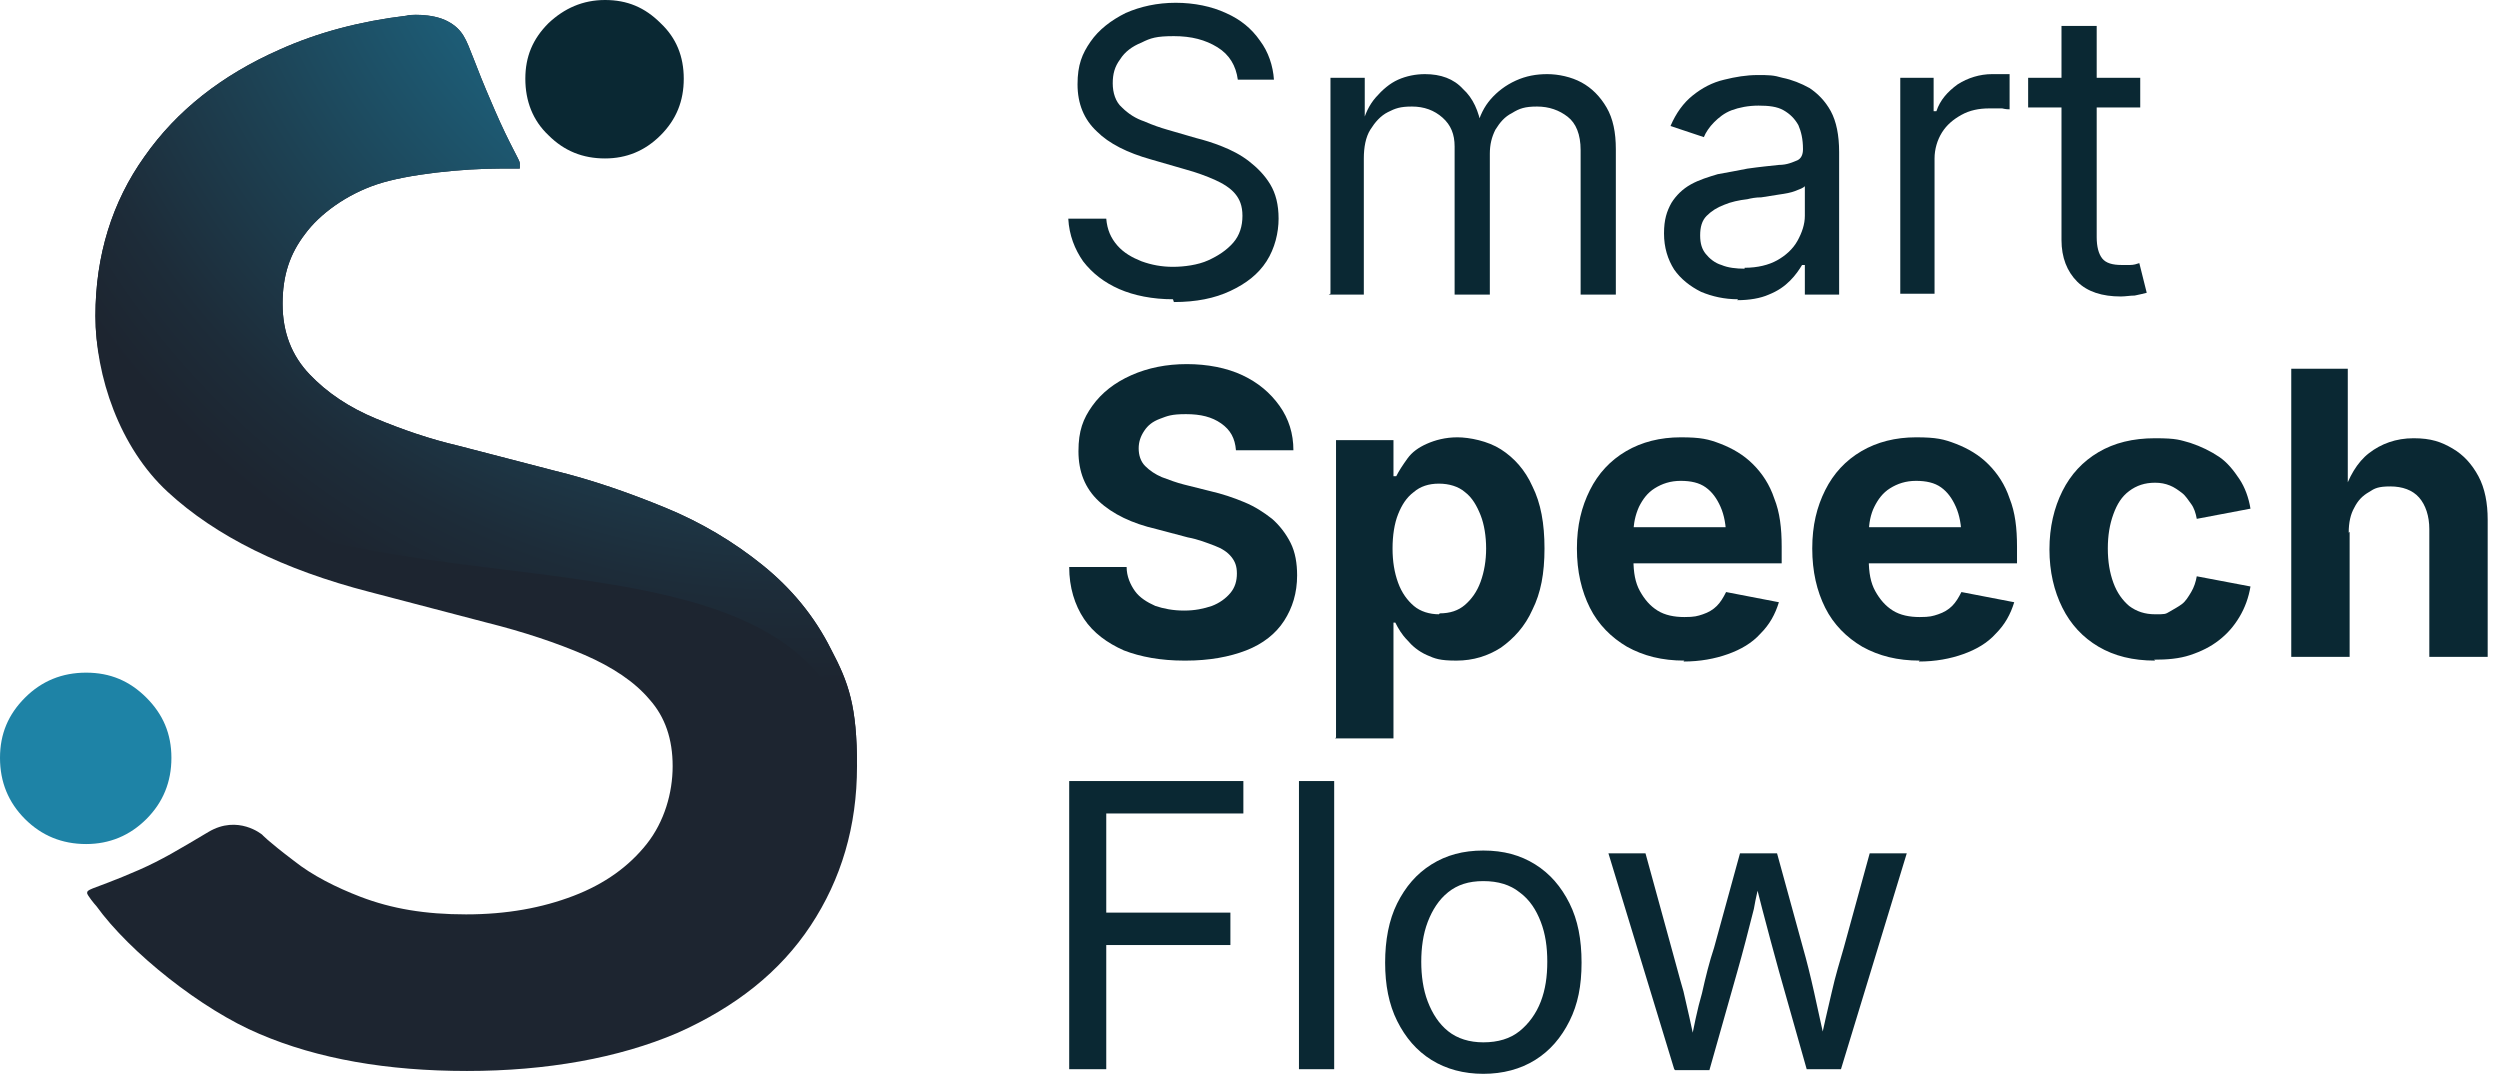
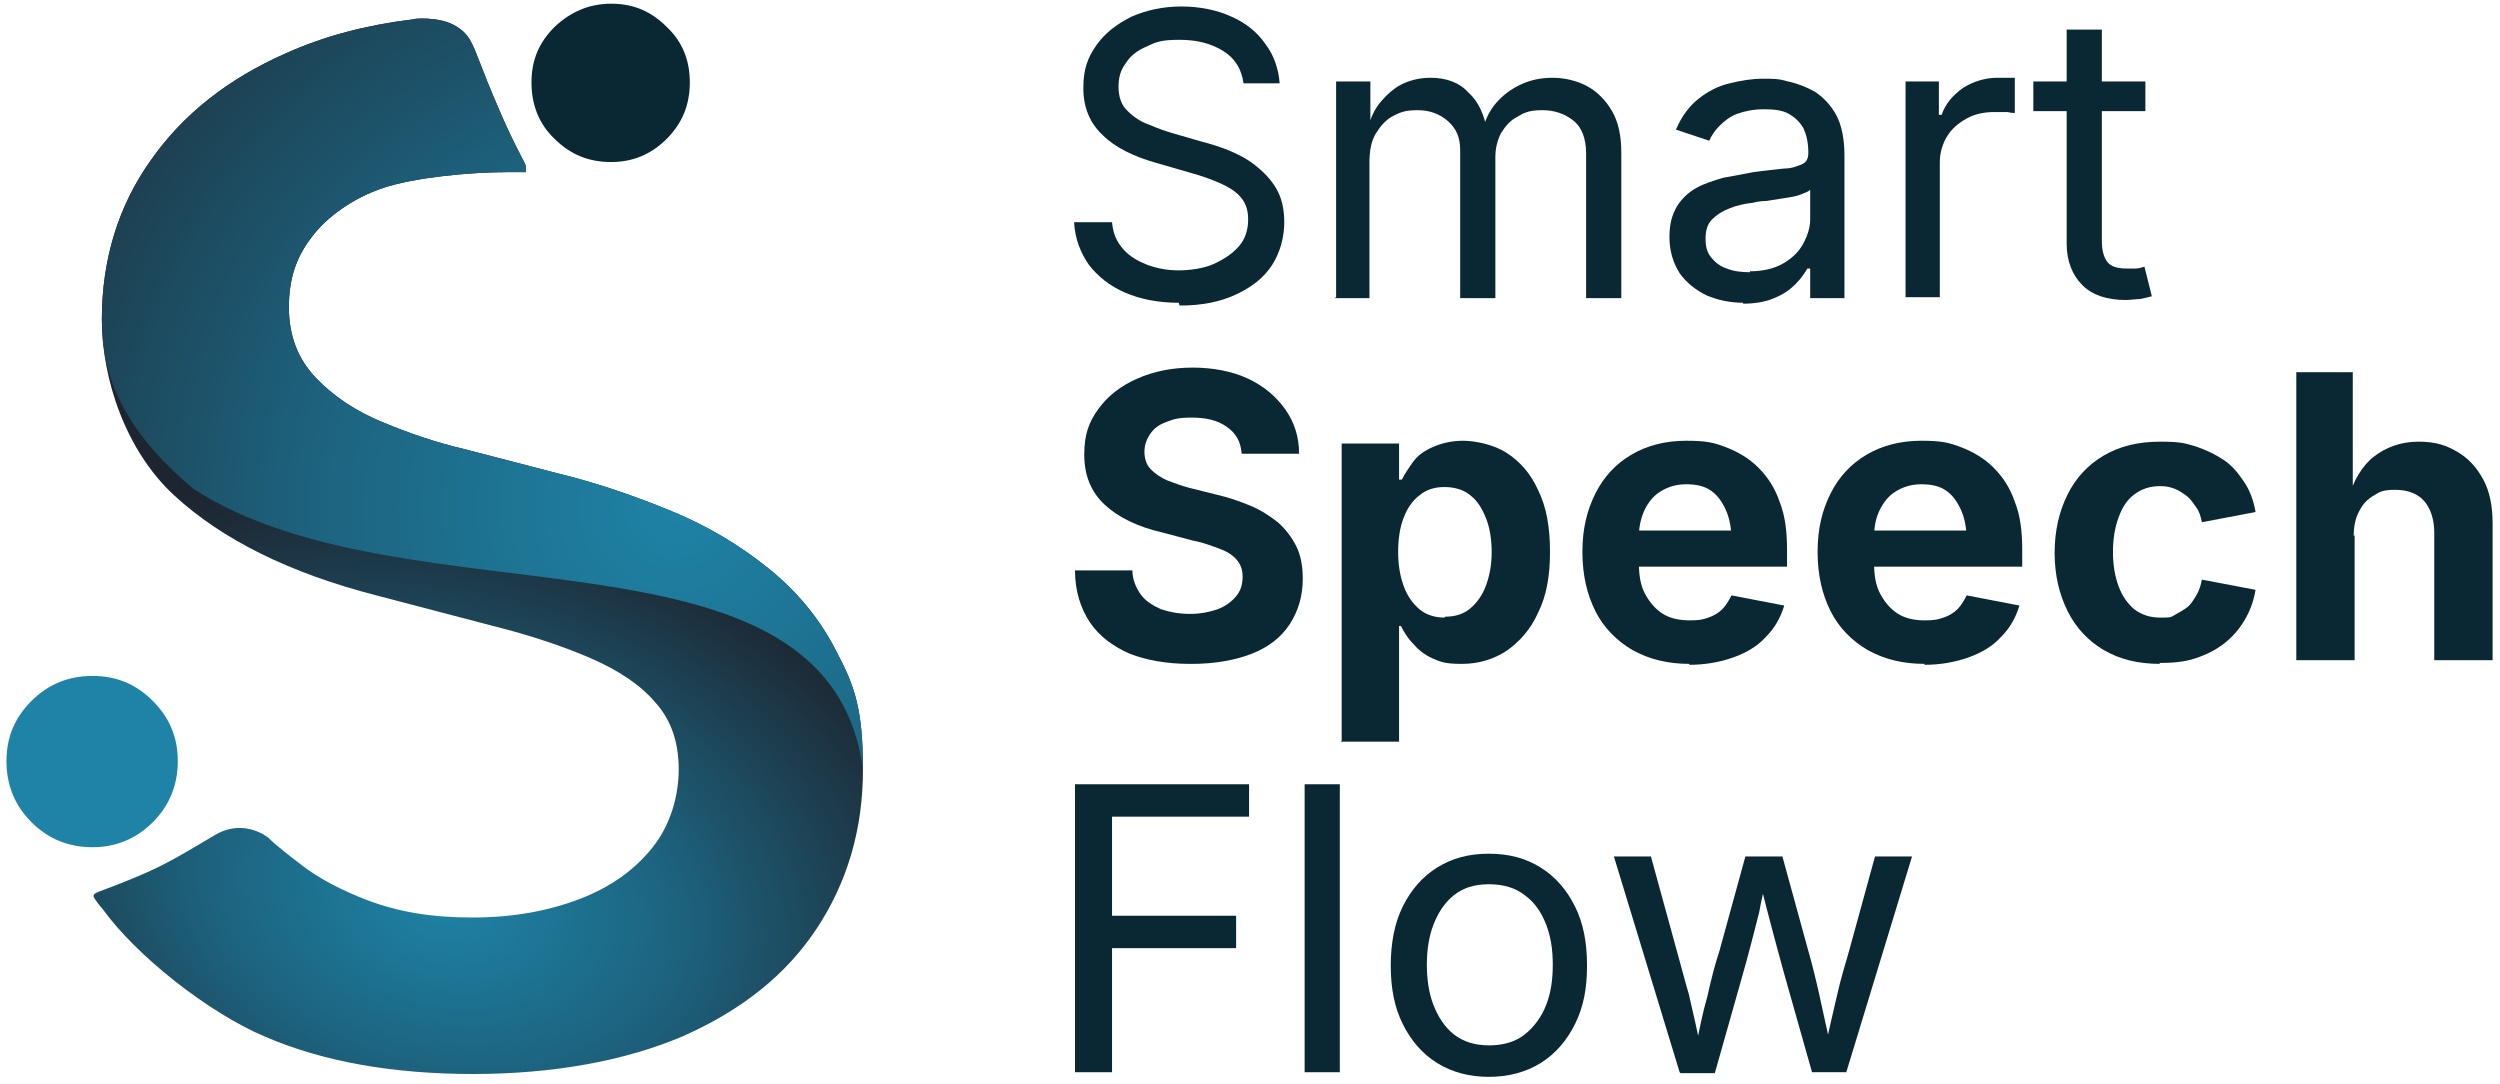
- <svg xmlns="http://www.w3.org/2000/svg" width="149" height="64" viewBox="0 0 149 64" fill="none">
-   <g>
-     <g>
-       <g>
-         <g>
-           <g>
-             <g>
-               <path d="M36.059 9.443C34.733 9.443 33.629 9.001 32.69 8.062C31.752 7.179 31.31 6.019 31.31 4.694C31.31 3.368 31.752 2.319 32.69 1.381C33.629 0.497 34.733 0 36.059 0C37.384 0 38.433 0.442 39.372 1.381C40.311 2.264 40.752 3.368 40.752 4.694C40.752 6.019 40.311 7.123 39.372 8.062C38.433 9.001 37.329 9.443 36.059 9.443Z" fill="#0A2833" />
-               <path d="M5.135 50.305C3.7 50.305 2.485 49.808 1.491 48.815C0.497 47.821 0 46.606 0 45.17C0 43.734 0.497 42.575 1.491 41.581C2.485 40.587 3.7 40.09 5.135 40.09C6.571 40.09 7.731 40.587 8.725 41.581C9.719 42.575 10.216 43.734 10.216 45.17C10.216 46.606 9.719 47.821 8.725 48.815C7.731 49.808 6.516 50.305 5.135 50.305Z" fill="#1E83A6" />
-               <g>
-                 <path d="M69.909 17.836C68.694 17.836 67.589 17.615 66.706 17.229C65.822 16.842 65.104 16.29 64.552 15.572C64.055 14.854 63.724 14.026 63.669 13.032H65.933C65.988 13.695 66.209 14.191 66.595 14.633C66.982 15.075 67.479 15.351 68.031 15.572C68.638 15.793 69.246 15.903 69.909 15.903C70.571 15.903 71.4 15.793 72.007 15.517C72.614 15.241 73.111 14.909 73.498 14.468C73.884 14.026 74.05 13.474 74.05 12.866C74.05 12.259 73.884 11.872 73.608 11.541C73.332 11.21 72.89 10.934 72.394 10.713C71.897 10.492 71.289 10.271 70.682 10.105L68.583 9.498C67.203 9.111 66.098 8.559 65.38 7.841C64.607 7.123 64.221 6.185 64.221 5.025C64.221 3.865 64.497 3.203 64.994 2.485C65.491 1.767 66.209 1.215 67.092 0.773C67.976 0.387 68.97 0.166 70.074 0.166C71.179 0.166 72.228 0.387 73.056 0.773C73.94 1.16 74.602 1.712 75.099 2.43C75.596 3.092 75.872 3.921 75.927 4.749H73.774C73.663 3.921 73.277 3.258 72.559 2.816C71.841 2.374 71.013 2.154 69.964 2.154C68.915 2.154 68.583 2.264 68.031 2.54C67.479 2.761 67.037 3.092 66.761 3.534C66.43 3.976 66.319 4.418 66.319 4.97C66.319 5.522 66.485 6.074 66.871 6.406C67.258 6.792 67.7 7.068 68.197 7.234C68.694 7.455 69.191 7.62 69.577 7.731L71.289 8.228C71.731 8.338 72.283 8.504 72.835 8.725C73.387 8.946 73.94 9.222 74.437 9.608C74.934 9.995 75.375 10.437 75.707 10.989C76.038 11.541 76.204 12.204 76.204 13.032C76.204 13.86 75.983 14.799 75.486 15.572C74.989 16.345 74.271 16.897 73.332 17.339C72.394 17.781 71.289 18.002 69.964 18.002L69.909 17.836Z" fill="#0A2833" />
-                 <path d="M79.296 17.505V4.638H81.339V7.51H81.174C81.339 6.792 81.615 6.24 82.002 5.798C82.388 5.356 82.83 4.97 83.327 4.749C83.824 4.528 84.376 4.418 84.928 4.418C85.867 4.418 86.64 4.694 87.192 5.301C87.8 5.853 88.131 6.626 88.297 7.565H88.021C88.186 6.902 88.463 6.35 88.849 5.909C89.236 5.467 89.733 5.08 90.34 4.804C90.947 4.528 91.555 4.418 92.218 4.418C92.88 4.418 93.653 4.583 94.261 4.915C94.868 5.246 95.365 5.743 95.752 6.406C96.138 7.068 96.304 7.896 96.304 8.89V17.56H94.205V8.946C94.205 8.007 93.929 7.344 93.432 6.958C92.935 6.571 92.328 6.35 91.61 6.35C90.892 6.35 90.561 6.461 90.119 6.737C89.677 6.958 89.401 7.289 89.125 7.731C88.904 8.173 88.794 8.614 88.794 9.167V17.56H86.695V8.725C86.695 8.007 86.475 7.455 85.978 7.013C85.481 6.571 84.873 6.35 84.155 6.35C83.438 6.35 83.161 6.461 82.72 6.682C82.278 6.902 81.947 7.289 81.67 7.731C81.394 8.173 81.284 8.78 81.284 9.443V17.56H79.186L79.296 17.505Z" fill="#0A2833" />
-                 <path d="M103.593 17.836C102.764 17.836 102.047 17.67 101.384 17.394C100.721 17.063 100.169 16.621 99.783 16.069C99.396 15.462 99.175 14.744 99.175 13.915C99.175 13.087 99.341 12.59 99.617 12.093C99.893 11.651 100.28 11.265 100.777 10.989C101.274 10.713 101.826 10.547 102.378 10.381C102.985 10.271 103.593 10.161 104.145 10.05C104.918 9.94 105.525 9.884 106.022 9.829C106.519 9.829 106.851 9.663 107.127 9.553C107.348 9.443 107.458 9.222 107.458 8.89C107.458 8.283 107.348 7.841 107.182 7.455C106.961 7.068 106.685 6.792 106.299 6.571C105.912 6.35 105.415 6.295 104.808 6.295C104.2 6.295 103.648 6.406 103.206 6.571C102.764 6.737 102.433 7.013 102.157 7.289C101.881 7.565 101.66 7.896 101.55 8.173L99.562 7.51C99.893 6.737 100.335 6.129 100.887 5.688C101.439 5.246 102.047 4.915 102.764 4.749C103.427 4.583 104.09 4.473 104.752 4.473C105.415 4.473 105.691 4.473 106.243 4.638C106.796 4.749 107.348 4.97 107.845 5.246C108.342 5.577 108.783 6.019 109.115 6.626C109.446 7.234 109.612 8.062 109.612 9.056V17.56H107.569V15.793H107.403C107.237 16.069 107.016 16.4 106.685 16.732C106.354 17.063 105.967 17.339 105.415 17.56C104.918 17.781 104.255 17.891 103.538 17.891L103.593 17.836ZM103.979 15.959C104.752 15.959 105.415 15.793 105.912 15.517C106.409 15.241 106.851 14.854 107.127 14.357C107.403 13.86 107.569 13.363 107.569 12.866V11.099C107.458 11.21 107.293 11.265 107.016 11.375C106.74 11.486 106.409 11.541 106.022 11.596C105.636 11.651 105.305 11.707 104.973 11.762C104.642 11.762 104.366 11.817 104.145 11.872C103.648 11.928 103.151 12.038 102.764 12.204C102.323 12.369 101.991 12.59 101.715 12.866C101.439 13.142 101.329 13.529 101.329 14.026C101.329 14.523 101.439 14.854 101.66 15.13C101.881 15.406 102.212 15.682 102.599 15.793C102.985 15.959 103.482 16.014 103.979 16.014V15.959Z" fill="#0A2833" />
-                 <path d="M113.256 17.505V4.638H115.244V6.626H115.41C115.631 5.964 116.072 5.467 116.68 5.025C117.287 4.638 118.005 4.418 118.723 4.418C119.441 4.418 119.054 4.418 119.275 4.418C119.496 4.418 119.662 4.418 119.772 4.418V6.516C119.717 6.516 119.551 6.516 119.33 6.461C119.11 6.461 118.833 6.461 118.557 6.461C117.95 6.461 117.398 6.571 116.901 6.847C116.404 7.123 116.017 7.455 115.741 7.896C115.465 8.338 115.299 8.89 115.299 9.443V17.505H113.201H113.256Z" fill="#0A2833" />
-                 <path d="M127.558 4.638V6.405H120.877V4.638H127.558ZM122.865 1.546H124.963V14.136C124.963 14.688 125.073 15.13 125.294 15.406C125.515 15.682 125.902 15.793 126.454 15.793C127.006 15.793 126.73 15.793 126.951 15.793C127.172 15.793 127.337 15.738 127.503 15.682L127.945 17.45C127.724 17.505 127.503 17.56 127.227 17.615C126.951 17.615 126.675 17.67 126.399 17.67C125.294 17.67 124.411 17.394 123.803 16.787C123.196 16.179 122.865 15.351 122.865 14.302V1.546Z" fill="#0A2833" />
-               </g>
-               <g>
-                 <path d="M70.571 39.372C69.191 39.372 67.976 39.151 66.982 38.764C65.988 38.323 65.16 37.715 64.607 36.887C64.055 36.059 63.724 35.01 63.724 33.795H67.147C67.147 34.347 67.368 34.844 67.644 35.23C67.921 35.617 68.362 35.893 68.859 36.114C69.356 36.279 69.909 36.39 70.571 36.39C71.234 36.39 71.731 36.279 72.228 36.114C72.669 35.948 73.056 35.672 73.332 35.341C73.608 35.01 73.719 34.623 73.719 34.181C73.719 33.739 73.608 33.463 73.387 33.187C73.166 32.911 72.835 32.69 72.393 32.525C71.952 32.359 71.4 32.138 70.792 32.028L68.915 31.531C67.479 31.199 66.319 30.647 65.491 29.874C64.663 29.101 64.276 28.107 64.276 26.892C64.276 25.677 64.552 24.959 65.104 24.186C65.657 23.413 66.43 22.806 67.424 22.364C68.418 21.922 69.522 21.701 70.737 21.701C71.952 21.701 73.111 21.922 74.05 22.364C74.989 22.806 75.707 23.413 76.259 24.186C76.811 24.959 77.087 25.843 77.087 26.837H73.663C73.608 26.119 73.332 25.622 72.78 25.235C72.228 24.849 71.565 24.683 70.682 24.683C69.798 24.683 69.577 24.794 69.135 24.959C68.694 25.125 68.418 25.346 68.197 25.677C67.976 26.009 67.865 26.34 67.865 26.727C67.865 27.113 67.976 27.5 68.252 27.776C68.528 28.052 68.859 28.273 69.246 28.438C69.688 28.604 70.129 28.77 70.571 28.88L72.117 29.267C72.835 29.432 73.498 29.653 74.16 29.929C74.823 30.205 75.32 30.537 75.817 30.923C76.259 31.31 76.645 31.807 76.921 32.359C77.198 32.911 77.308 33.574 77.308 34.292C77.308 35.341 77.032 36.224 76.535 36.997C76.038 37.77 75.265 38.378 74.271 38.764C73.277 39.151 72.062 39.372 70.682 39.372H70.571Z" fill="#0A2833" />
-                 <path d="M79.627 43.955V26.23H83.051V28.383H83.216C83.382 28.052 83.603 27.72 83.879 27.334C84.155 26.947 84.542 26.671 85.039 26.45C85.536 26.23 86.143 26.064 86.861 26.064C87.579 26.064 88.683 26.285 89.456 26.782C90.23 27.279 90.892 27.997 91.334 28.991C91.831 29.985 92.052 31.199 92.052 32.69C92.052 34.181 91.831 35.341 91.334 36.335C90.892 37.329 90.23 38.047 89.456 38.599C88.683 39.096 87.8 39.372 86.806 39.372C85.812 39.372 85.536 39.261 85.039 39.041C84.542 38.82 84.155 38.488 83.879 38.157C83.548 37.826 83.327 37.439 83.161 37.108H83.051V44.01H79.572L79.627 43.955ZM85.812 36.556C86.419 36.556 86.916 36.39 87.303 36.059C87.689 35.727 88.021 35.286 88.242 34.678C88.462 34.071 88.573 33.408 88.573 32.69C88.573 31.972 88.462 31.255 88.242 30.702C88.021 30.15 87.745 29.653 87.303 29.322C86.916 28.991 86.364 28.825 85.757 28.825C85.149 28.825 84.652 28.991 84.266 29.322C83.824 29.653 83.548 30.095 83.327 30.647C83.106 31.199 82.996 31.917 82.996 32.69C82.996 33.463 83.106 34.126 83.327 34.733C83.548 35.341 83.879 35.783 84.266 36.114C84.652 36.445 85.204 36.611 85.757 36.611L85.812 36.556Z" fill="#0A2833" />
-                 <path d="M100.39 39.372C99.065 39.372 97.96 39.096 96.966 38.544C96.028 37.991 95.255 37.218 94.758 36.224C94.261 35.23 93.984 34.071 93.984 32.69C93.984 31.31 94.261 30.205 94.758 29.211C95.255 28.217 95.972 27.444 96.911 26.892C97.85 26.34 98.954 26.064 100.169 26.064C101.384 26.064 101.826 26.174 102.544 26.45C103.261 26.727 103.924 27.113 104.476 27.665C105.029 28.217 105.47 28.88 105.746 29.708C106.078 30.537 106.188 31.475 106.188 32.58V33.574H95.365V31.42H104.476L102.875 31.972C102.875 31.31 102.764 30.702 102.544 30.205C102.323 29.708 102.047 29.322 101.66 29.046C101.274 28.77 100.777 28.659 100.169 28.659C99.562 28.659 99.065 28.825 98.623 29.101C98.181 29.377 97.905 29.764 97.684 30.205C97.463 30.702 97.353 31.199 97.353 31.807V33.353C97.353 34.126 97.463 34.733 97.74 35.23C98.016 35.727 98.347 36.114 98.789 36.39C99.23 36.666 99.783 36.776 100.39 36.776C100.997 36.776 101.163 36.721 101.494 36.611C101.826 36.5 102.102 36.335 102.323 36.114C102.544 35.893 102.709 35.617 102.875 35.286L106.022 35.893C105.802 36.611 105.47 37.218 104.918 37.77C104.421 38.323 103.758 38.709 102.985 38.985C102.212 39.261 101.329 39.427 100.335 39.427L100.39 39.372Z" fill="#0A2833" />
-                 <path d="M114.416 39.372C113.091 39.372 111.986 39.096 110.992 38.544C110.054 37.991 109.28 37.218 108.783 36.224C108.286 35.23 108.01 34.071 108.01 32.69C108.01 31.31 108.286 30.205 108.783 29.211C109.28 28.217 109.998 27.444 110.937 26.892C111.876 26.34 112.98 26.064 114.195 26.064C115.41 26.064 115.852 26.174 116.569 26.45C117.287 26.727 117.95 27.113 118.502 27.665C119.054 28.217 119.496 28.88 119.772 29.708C120.104 30.537 120.214 31.475 120.214 32.58V33.574H109.391V31.42H118.502L116.901 31.972C116.901 31.31 116.79 30.702 116.569 30.205C116.349 29.708 116.072 29.322 115.686 29.046C115.299 28.77 114.802 28.659 114.195 28.659C113.588 28.659 113.091 28.825 112.649 29.101C112.207 29.377 111.931 29.764 111.71 30.205C111.489 30.647 111.379 31.199 111.379 31.807V33.353C111.379 34.126 111.489 34.733 111.765 35.23C112.041 35.727 112.373 36.114 112.815 36.39C113.256 36.666 113.808 36.776 114.416 36.776C115.023 36.776 115.189 36.721 115.52 36.611C115.852 36.5 116.128 36.335 116.349 36.114C116.569 35.893 116.735 35.617 116.901 35.286L120.048 35.893C119.827 36.611 119.496 37.218 118.944 37.77C118.447 38.323 117.784 38.709 117.011 38.985C116.238 39.261 115.355 39.427 114.361 39.427L114.416 39.372Z" fill="#0A2833" />
-                 <path d="M128.442 39.372C127.117 39.372 126.012 39.096 125.073 38.544C124.135 37.991 123.417 37.218 122.92 36.224C122.423 35.23 122.147 34.071 122.147 32.745C122.147 31.42 122.423 30.261 122.92 29.267C123.417 28.273 124.135 27.5 125.073 26.947C126.012 26.395 127.117 26.119 128.442 26.119C129.767 26.119 129.933 26.23 130.54 26.395C131.203 26.616 131.755 26.892 132.252 27.223C132.749 27.555 133.136 28.052 133.467 28.549C133.798 29.046 134.019 29.653 134.129 30.316L130.927 30.923C130.871 30.592 130.761 30.261 130.595 30.04C130.43 29.819 130.264 29.543 130.043 29.377C129.822 29.211 129.601 29.046 129.325 28.935C129.049 28.825 128.773 28.77 128.442 28.77C127.834 28.77 127.337 28.935 126.896 29.267C126.454 29.598 126.178 30.04 125.957 30.647C125.736 31.255 125.626 31.917 125.626 32.69C125.626 33.463 125.736 34.126 125.957 34.733C126.178 35.341 126.509 35.783 126.896 36.114C127.337 36.445 127.834 36.611 128.442 36.611C129.049 36.611 129.049 36.611 129.325 36.445C129.601 36.279 129.822 36.169 130.043 36.003C130.264 35.838 130.43 35.562 130.595 35.286C130.761 35.01 130.871 34.678 130.927 34.347L134.129 34.954C134.019 35.617 133.798 36.224 133.467 36.776C133.136 37.329 132.749 37.77 132.252 38.157C131.755 38.544 131.203 38.82 130.54 39.041C129.878 39.261 129.16 39.317 128.387 39.317L128.442 39.372Z" fill="#0A2833" />
-                 <path d="M140.038 31.696V39.151H136.559V21.978H139.928V29.488H139.651C139.983 28.438 140.48 27.555 141.198 27.003C141.915 26.45 142.799 26.119 143.848 26.119C144.897 26.119 145.505 26.34 146.167 26.727C146.83 27.113 147.327 27.665 147.714 28.383C148.1 29.101 148.266 29.985 148.266 30.978V39.151H144.787V31.531C144.787 30.758 144.566 30.095 144.179 29.653C143.793 29.211 143.185 28.991 142.468 28.991C141.75 28.991 141.529 29.101 141.198 29.322C140.811 29.543 140.535 29.819 140.314 30.261C140.093 30.647 139.983 31.144 139.983 31.752L140.038 31.696Z" fill="#0A2833" />
-               </g>
-               <g>
-                 <path d="M63.724 63.724V46.55H74.105V48.483H65.933V54.392H73.332V56.324H65.933V63.724H63.724Z" fill="#0A2833" />
-                 <path d="M79.517 46.55V63.724H77.418V46.55H79.517Z" fill="#0A2833" />
-                 <path d="M88.407 64C87.248 64 86.198 63.724 85.315 63.172C84.431 62.62 83.769 61.846 83.272 60.852C82.775 59.858 82.554 58.699 82.554 57.374C82.554 56.048 82.775 54.834 83.272 53.84C83.769 52.846 84.431 52.072 85.315 51.52C86.198 50.968 87.192 50.692 88.407 50.692C89.622 50.692 90.616 50.968 91.5 51.52C92.383 52.072 93.046 52.846 93.543 53.84C94.04 54.834 94.261 55.993 94.261 57.374C94.261 58.754 94.04 59.858 93.543 60.852C93.046 61.846 92.383 62.62 91.5 63.172C90.616 63.724 89.567 64 88.407 64ZM88.407 62.123C89.291 62.123 90.009 61.902 90.561 61.46C91.113 61.018 91.555 60.411 91.831 59.693C92.107 58.975 92.218 58.202 92.218 57.318C92.218 56.435 92.107 55.662 91.831 54.944C91.555 54.226 91.168 53.619 90.561 53.177C90.009 52.735 89.291 52.514 88.407 52.514C87.524 52.514 86.861 52.735 86.309 53.177C85.757 53.619 85.37 54.226 85.094 54.944C84.818 55.662 84.707 56.49 84.707 57.318C84.707 58.147 84.818 58.975 85.094 59.693C85.37 60.411 85.757 61.018 86.309 61.46C86.861 61.902 87.579 62.123 88.407 62.123Z" fill="#0A2833" />
-                 <path d="M99.783 63.724L95.862 50.858H98.071L99.617 56.49C99.838 57.263 100.059 58.147 100.335 59.085C100.556 60.079 100.832 61.184 101.053 62.399H100.721C100.942 61.239 101.163 60.135 101.439 59.196C101.66 58.202 101.881 57.318 102.157 56.49L103.703 50.858H105.912L107.458 56.49C107.679 57.263 107.9 58.147 108.121 59.141C108.342 60.135 108.563 61.184 108.839 62.399H108.452C108.673 61.184 108.949 60.135 109.17 59.141C109.391 58.147 109.667 57.263 109.888 56.49L111.434 50.858H113.643L109.722 63.724H107.679L106.022 57.871C105.857 57.263 105.691 56.656 105.525 56.048C105.36 55.441 105.194 54.778 105.028 54.171C104.863 53.563 104.697 52.846 104.531 52.183H104.973C104.808 52.846 104.642 53.508 104.531 54.171C104.366 54.834 104.2 55.441 104.035 56.103C103.869 56.766 103.703 57.318 103.538 57.926L101.881 63.779H99.838L99.783 63.724Z" fill="#0A2833" />
-               </g>
-             </g>
-             <g>
-               <path d="M39.648 30.256C37.494 29.372 35.286 28.599 33.022 28.047L27.279 26.556C25.622 26.17 24.021 25.617 22.419 24.955C20.818 24.292 19.493 23.409 18.444 22.304C17.394 21.2 16.842 19.819 16.842 18.108C16.842 16.396 17.284 15.126 18.167 13.966C19.051 12.751 20.652 11.591 22.474 10.984C24.297 10.377 27.555 10.045 29.874 10.045C32.193 10.045 30.978 10.045 30.978 10.045C30.978 10.045 30.978 9.88 30.978 9.714C30.978 9.548 30.371 8.61 29.488 6.566C28.604 4.523 28.659 4.579 28.217 3.474C27.776 2.37 27.61 1.762 26.671 1.265C25.733 0.768 24.297 0.879 24.242 0.934C21.481 1.265 18.941 1.928 16.621 2.977C13.253 4.468 10.547 6.566 8.614 9.327C6.682 12.033 5.688 15.236 5.688 18.825C5.688 22.415 7.123 26.667 9.995 29.317C12.866 31.968 16.897 33.956 22.033 35.281L28.991 37.103C31.199 37.655 33.187 38.318 34.844 39.036C36.5 39.754 37.826 40.637 38.709 41.686C39.648 42.736 40.09 44.061 40.09 45.662C40.09 47.264 39.593 48.975 38.544 50.301C37.494 51.626 36.059 52.675 34.181 53.393C32.304 54.111 30.205 54.497 27.776 54.497C25.346 54.497 23.358 54.166 21.481 53.448C20.045 52.896 18.609 52.178 17.505 51.295C15.903 50.08 15.627 49.748 15.627 49.748C15.627 49.748 14.191 48.534 12.425 49.583C10.658 50.632 9.664 51.239 8.283 51.847C6.902 52.454 5.798 52.841 5.522 52.951C5.246 53.062 5.191 53.117 5.191 53.227C5.191 53.338 5.632 53.89 5.743 54.001C7.731 56.761 12.038 60.185 15.462 61.621C18.941 63.112 23.082 63.83 27.831 63.83C32.58 63.83 36.887 63.056 40.366 61.566C43.845 60.019 46.495 57.921 48.318 55.16C50.14 52.399 51.078 49.252 51.078 45.662C51.078 42.073 50.581 40.692 49.532 38.705C48.538 36.717 47.158 35.06 45.446 33.679C43.734 32.299 41.801 31.139 39.648 30.256Z" fill="url(#ssf-paint0_radial_114_24)" />
-               <path d="M39.648 30.256C37.494 29.372 35.286 28.599 33.022 28.047L27.279 26.556C25.622 26.17 24.021 25.617 22.419 24.955C20.818 24.292 19.493 23.409 18.444 22.304C17.394 21.2 16.842 19.819 16.842 18.108C16.842 16.396 17.284 15.126 18.167 13.966C19.051 12.751 20.652 11.591 22.474 10.984C24.297 10.377 27.555 10.045 29.874 10.045C32.193 10.045 30.978 10.045 30.978 10.045C30.978 10.045 30.978 9.88 30.978 9.714C30.978 9.548 30.371 8.61 29.488 6.566C28.604 4.523 28.659 4.579 28.217 3.474C27.776 2.37 27.61 1.762 26.671 1.265C25.733 0.768 24.297 0.879 24.242 0.934C21.481 1.265 18.94 1.928 16.621 2.977C13.253 4.468 10.547 6.566 8.614 9.327C6.682 12.033 5.687 15.236 5.687 18.825C5.687 22.415 7.082 25.472 11.131 28.926C23.867 37.204 49.022 30.256 51.078 45.662C51.078 42.073 50.581 40.692 49.532 38.705C48.538 36.717 47.158 35.06 45.446 33.679C43.734 32.299 41.801 31.139 39.648 30.256Z" fill="url(#ssf-paint1_radial_114_24)" />
-             </g>
-           </g>
+ <svg xmlns="http://www.w3.org/2000/svg" width="270px" height="117px" viewBox="0 0 270 117" version="1.1">
+   <defs>
+     <radialGradient cx="45.586%" cy="83.548%" fx="45.586%" fy="83.548%" r="54.508%" gradientTransform="translate(0.455856,0.835481),scale(1,0.729002),rotate(-76.04806),scale(1,1.379522),translate(-0.455856,-0.835481)" id="radialGradient-1">
+       <stop stop-color="#1E83A6" offset="0%" />
+       <stop stop-color="#1D6480" offset="40%" />
+       <stop stop-color="#1D4254" offset="70%" />
+       <stop stop-color="#1D2C39" offset="90%" />
+       <stop stop-color="#1D2530" offset="100%" />
+     </radialGradient>
+     <radialGradient cx="75.534%" cy="65.002%" fx="75.534%" fy="65.002%" r="117.716%" gradientTransform="translate(0.755344,0.650017),scale(0.986506,1),rotate(-57.75977),translate(-0.755344,-0.650017)" id="radialGradient-2">
+       <stop stop-color="#1E83A6" offset="0%" />
+       <stop stop-color="#1D6480" offset="40%" />
+       <stop stop-color="#1D4254" offset="70%" />
+       <stop stop-color="#1D2C39" offset="90%" />
+       <stop stop-color="#1D2530" offset="100%" />
+     </radialGradient>
+   </defs>
+   <g id="Page-1" stroke="none" stroke-width="1" fill="none" fill-rule="evenodd">
+     <g id="Group-3" transform="translate(0.7, 0.4)" fill-rule="nonzero">
+       <g id="S_Inter_Semibold_Kopie_Kopie_4_Kopie_Kopie_Kopie_Kopie_Kopie_Kopie_2">
+         <path d="M65.3,17.1 C62.9,17.1 60.9,16.3 59.2,14.6 C57.5,13 56.7,10.9 56.7,8.5 C56.7,6.1 57.5,4.2 59.2,2.5 C60.9,0.9 62.9,-2.84217094e-14 65.3,-2.84217094e-14 C67.7,-2.84217094e-14 69.6,0.8 71.3,2.5 C73,4.1 73.8,6.1 73.8,8.5 C73.8,10.9 73,12.9 71.3,14.6 C69.6,16.3 67.6,17.1 65.3,17.1 Z" id="Path" fill="#0A2833" />
+         <path d="M9.3,91.1 C6.7,91.1 4.5,90.2 2.7,88.4 C0.9,86.6 0,84.4 0,81.8 C0,79.2 0.9,77.1 2.7,75.3 C4.5,73.5 6.7,72.6 9.3,72.6 C11.9,72.6 14,73.5 15.8,75.3 C17.6,77.1 18.5,79.2 18.5,81.8 C18.5,84.4 17.6,86.6 15.8,88.4 C14,90.2 11.8,91.1 9.3,91.1 Z" id="Path" fill="#1E83A6" />
+         <g id="Group" transform="translate(115.3, 0.3)" fill="#0A2833">
+           <path d="M11.3,32 C9.1,32 7.1,31.6 5.5,30.9 C3.9,30.2 2.6,29.2 1.6,27.9 C0.7,26.6 0.1,25.1 0,23.3 L4.1,23.3 C4.2,24.5 4.6,25.4 5.3,26.2 C6,27 6.9,27.5 7.9,27.9 C9,28.3 10.1,28.5 11.3,28.5 C12.5,28.5 14,28.3 15.1,27.8 C16.2,27.3 17.1,26.7 17.8,25.9 C18.5,25.1 18.8,24.1 18.8,23 C18.8,21.9 18.5,21.2 18,20.6 C17.5,20 16.7,19.5 15.8,19.1 C14.9,18.7 13.8,18.3 12.7,18 L8.9,16.9 C6.4,16.2 4.4,15.2 3.1,13.9 C1.7,12.6 1,10.9 1,8.8 C1,6.7 1.5,5.5 2.4,4.2 C3.3,2.9 4.6,1.9 6.2,1.1 C7.8,0.4 9.6,0 11.6,0 C13.6,0 15.5,0.4 17,1.1 C18.6,1.8 19.8,2.8 20.7,4.1 C21.6,5.3 22.1,6.8 22.2,8.3 L18.3,8.3 C18.1,6.8 17.4,5.6 16.1,4.8 C14.8,4 13.3,3.6 11.4,3.6 C9.5,3.6 8.9,3.8 7.9,4.3 C6.9,4.7 6.1,5.3 5.6,6.1 C5,6.9 4.8,7.7 4.8,8.7 C4.8,9.7 5.1,10.7 5.8,11.3 C6.5,12 7.3,12.5 8.2,12.8 C9.1,13.2 10,13.5 10.7,13.7 L13.8,14.6 C14.6,14.8 15.6,15.1 16.6,15.5 C17.6,15.9 18.6,16.4 19.5,17.1 C20.4,17.8 21.2,18.6 21.8,19.6 C22.4,20.6 22.7,21.8 22.7,23.3 C22.7,24.8 22.3,26.5 21.4,27.9 C20.5,29.3 19.2,30.3 17.5,31.1 C15.8,31.9 13.8,32.3 11.4,32.3 L11.3,32 Z" id="Path" />
+           <path d="M28.3,31.4 L28.3,8.1 L32,8.1 L32,13.3 C32,13.3 31.7,13.3 31.7,13.3 C32,12 32.5,11 33.2,10.2 C33.9,9.4 34.7,8.7 35.6,8.3 C36.5,7.9 37.5,7.7 38.5,7.7 C40.2,7.7 41.6,8.2 42.6,9.3 C43.7,10.3 44.3,11.7 44.6,13.4 L44.1,13.4 C44.4,12.2 44.9,11.2 45.6,10.4 C46.3,9.6 47.2,8.9 48.3,8.4 C49.4,7.9 50.5,7.7 51.7,7.7 C52.9,7.7 54.3,8 55.4,8.6 C56.5,9.2 57.4,10.1 58.1,11.3 C58.8,12.5 59.1,14 59.1,15.8 L59.1,31.5 L55.3,31.5 L55.3,15.9 C55.3,14.2 54.8,13 53.9,12.3 C53,11.6 51.9,11.2 50.6,11.2 C49.3,11.2 48.7,11.4 47.9,11.9 C47.1,12.3 46.6,12.9 46.1,13.7 C45.7,14.5 45.5,15.3 45.5,16.3 L45.5,31.5 L41.7,31.5 L41.7,15.5 C41.7,14.2 41.3,13.2 40.4,12.4 C39.5,11.6 38.4,11.2 37.1,11.2 C35.8,11.2 35.3,11.4 34.5,11.8 C33.7,12.2 33.1,12.9 32.6,13.7 C32.1,14.5 31.9,15.6 31.9,16.8 L31.9,31.5 L28.1,31.5 L28.3,31.4 Z" id="Path" />
+           <path d="M72.3,32 C70.8,32 69.5,31.7 68.3,31.2 C67.1,30.6 66.1,29.8 65.4,28.8 C64.7,27.7 64.3,26.4 64.3,24.9 C64.3,23.4 64.6,22.5 65.1,21.6 C65.6,20.8 66.3,20.1 67.2,19.6 C68.1,19.1 69.1,18.8 70.1,18.5 C71.2,18.3 72.3,18.1 73.3,17.9 C74.7,17.7 75.8,17.6 76.7,17.5 C77.6,17.5 78.2,17.2 78.7,17 C79.1,16.8 79.3,16.4 79.3,15.8 L79.3,15.8 C79.3,14.7 79.1,13.9 78.8,13.2 C78.4,12.5 77.9,12 77.2,11.6 C76.5,11.2 75.6,11.1 74.5,11.1 C73.4,11.1 72.4,11.3 71.6,11.6 C70.8,11.9 70.2,12.4 69.7,12.9 C69.2,13.4 68.8,14 68.6,14.5 L65,13.3 C65.6,11.9 66.4,10.8 67.4,10 C68.4,9.2 69.5,8.6 70.8,8.3 C72,8 73.2,7.8 74.4,7.8 C75.6,7.8 76.1,7.8 77.1,8.1 C78.1,8.3 79.1,8.7 80,9.2 C80.9,9.8 81.7,10.6 82.3,11.7 C82.9,12.8 83.2,14.3 83.2,16.1 L83.2,31.5 L79.5,31.5 L79.5,28.3 L79.2,28.3 C78.9,28.8 78.5,29.4 77.9,30 C77.3,30.6 76.6,31.1 75.6,31.5 C74.7,31.9 73.5,32.1 72.2,32.1 L72.3,32 Z M73,28.6 C74.4,28.6 75.6,28.3 76.5,27.8 C77.4,27.3 78.2,26.6 78.7,25.7 C79.2,24.8 79.5,23.9 79.5,23 L79.5,19.8 C79.3,20 79,20.1 78.5,20.3 C78,20.5 77.4,20.6 76.7,20.7 C76,20.8 75.4,20.9 74.8,21 C74.2,21 73.7,21.1 73.3,21.2 C72.4,21.3 71.5,21.5 70.8,21.8 C70,22.1 69.4,22.5 68.9,23 C68.4,23.5 68.2,24.2 68.2,25.1 C68.2,26 68.4,26.6 68.8,27.1 C69.2,27.6 69.8,28.1 70.5,28.3 C71.2,28.6 72.1,28.7 73,28.7 L73,28.6 Z" id="Shape" />
+           <path d="M89.8,31.4 L89.8,8.1 L93.4,8.1 L93.4,11.7 L93.7,11.7 C94.1,10.5 94.9,9.6 96,8.8 C97.1,8.1 98.4,7.7 99.7,7.7 C101,7.7 100.3,7.7 100.7,7.7 C101.1,7.7 101.4,7.7 101.6,7.7 L101.6,11.5 C101.5,11.5 101.2,11.5 100.8,11.4 C100.4,11.4 99.9,11.4 99.4,11.4 C98.3,11.4 97.3,11.6 96.4,12.1 C95.5,12.6 94.8,13.2 94.3,14 C93.8,14.8 93.5,15.8 93.5,16.8 L93.5,31.4 L89.7,31.4 L89.8,31.4 Z" id="Path" />
+           <path d="M115.7,8.1 L115.7,11.3 L103.6,11.3 L103.6,8.1 L115.7,8.1 Z M107.2,2.5 L111,2.5 L111,25.3 C111,26.3 111.2,27.1 111.6,27.6 C112,28.1 112.7,28.3 113.7,28.3 C114.7,28.3 114.2,28.3 114.6,28.3 C115,28.3 115.3,28.2 115.6,28.1 L116.4,31.3 C116,31.4 115.6,31.5 115.1,31.6 C114.6,31.6 114.1,31.7 113.6,31.7 C111.6,31.7 110,31.2 108.9,30.1 C107.8,29 107.2,27.5 107.2,25.6 L107.2,2.5 L107.2,2.5 Z" id="Shape" />
        </g>
+         <g id="Group" transform="translate(115.4, 39.3)" fill="#0A2833">
+           <path d="M12.4,32 C9.9,32 7.7,31.6 5.9,30.9 C4.1,30.1 2.6,29 1.6,27.5 C0.6,26 -5.68434189e-14,24.1 -5.68434189e-14,21.9 L6.2,21.9 C6.2,22.9 6.6,23.8 7.1,24.5 C7.6,25.2 8.4,25.7 9.3,26.1 C10.2,26.4 11.2,26.6 12.4,26.6 C13.6,26.6 14.5,26.4 15.4,26.1 C16.2,25.8 16.9,25.3 17.4,24.7 C17.9,24.1 18.1,23.4 18.1,22.6 C18.1,21.8 17.9,21.3 17.5,20.8 C17.1,20.3 16.5,19.9 15.7,19.6 C14.9,19.3 13.9,18.9 12.8,18.7 L9.4,17.8 C6.8,17.2 4.7,16.2 3.2,14.8 C1.7,13.4 1,11.6 1,9.4 C1,7.2 1.5,5.9 2.5,4.5 C3.5,3.1 4.9,2 6.7,1.2 C8.5,0.4 10.5,0 12.7,0 C14.9,0 17,0.4 18.7,1.2 C20.4,2 21.7,3.1 22.7,4.5 C23.7,5.9 24.2,7.5 24.2,9.3 L18,9.3 C17.9,8 17.4,7.1 16.4,6.4 C15.4,5.7 14.2,5.4 12.6,5.4 C11,5.4 10.6,5.6 9.8,5.9 C9,6.2 8.5,6.6 8.1,7.2 C7.7,7.8 7.5,8.4 7.5,9.1 C7.5,9.8 7.7,10.5 8.2,11 C8.7,11.5 9.3,11.9 10,12.2 C10.8,12.5 11.6,12.8 12.4,13 L15.2,13.7 C16.5,14 17.7,14.4 18.9,14.9 C20.1,15.4 21,16 21.9,16.7 C22.7,17.4 23.4,18.3 23.9,19.3 C24.4,20.3 24.6,21.5 24.6,22.8 C24.6,24.7 24.1,26.3 23.2,27.7 C22.3,29.1 20.9,30.2 19.1,30.9 C17.3,31.6 15.1,32 12.6,32 L12.4,32 Z" id="Path" />
+           <path d="M28.8,40.3 L28.8,8.2 L35,8.2 L35,12.1 L35.3,12.1 C35.6,11.5 36,10.9 36.5,10.2 C37,9.5 37.7,9 38.6,8.6 C39.5,8.2 40.6,7.9 41.9,7.9 C43.2,7.9 45.2,8.3 46.6,9.2 C48,10.1 49.2,11.4 50,13.2 C50.9,15 51.3,17.2 51.3,19.9 C51.3,22.6 50.9,24.7 50,26.5 C49.2,28.3 48,29.6 46.6,30.6 C45.2,31.5 43.6,32 41.8,32 C40,32 39.5,31.8 38.6,31.4 C37.7,31 37,30.4 36.5,29.8 C35.9,29.2 35.5,28.5 35.2,27.9 L35,27.9 L35,40.4 L28.7,40.4 L28.8,40.3 Z M40,26.9 C41.1,26.9 42,26.6 42.7,26 C43.4,25.4 44,24.6 44.4,23.5 C44.8,22.4 45,21.2 45,19.9 C45,18.6 44.8,17.3 44.4,16.3 C44,15.3 43.5,14.4 42.7,13.8 C42,13.2 41,12.9 39.9,12.9 C38.8,12.9 37.9,13.2 37.2,13.8 C36.4,14.4 35.9,15.2 35.5,16.2 C35.1,17.2 34.9,18.5 34.9,19.9 C34.9,21.3 35.1,22.5 35.5,23.6 C35.9,24.7 36.5,25.5 37.2,26.1 C37.9,26.7 38.9,27 39.9,27 L40,26.9 Z" id="Shape" />
+           <path d="M66.4,32 C64,32 62,31.5 60.2,30.5 C58.5,29.5 57.1,28.1 56.2,26.3 C55.3,24.5 54.8,22.4 54.8,19.9 C54.8,17.4 55.3,15.4 56.2,13.6 C57.1,11.8 58.4,10.4 60.1,9.4 C61.8,8.4 63.8,7.9 66,7.9 C68.2,7.9 69,8.1 70.3,8.6 C71.6,9.1 72.8,9.8 73.8,10.8 C74.8,11.8 75.6,13 76.1,14.5 C76.7,16 76.9,17.7 76.9,19.7 L76.9,21.5 L57.3,21.5 L57.3,17.6 L73.8,17.6 L70.9,18.6 C70.9,17.4 70.7,16.3 70.3,15.4 C69.9,14.5 69.4,13.8 68.7,13.3 C68,12.8 67.1,12.6 66,12.6 C64.9,12.6 64,12.9 63.2,13.4 C62.4,13.9 61.9,14.6 61.5,15.4 C61.1,16.3 60.9,17.2 60.9,18.3 L60.9,21.1 C60.9,22.5 61.1,23.6 61.6,24.5 C62.1,25.4 62.7,26.1 63.5,26.6 C64.3,27.1 65.3,27.3 66.4,27.3 C67.5,27.3 67.8,27.2 68.4,27 C69,26.8 69.5,26.5 69.9,26.1 C70.3,25.7 70.6,25.2 70.9,24.6 L76.6,25.7 C76.2,27 75.6,28.1 74.6,29.1 C73.7,30.1 72.5,30.8 71.1,31.3 C69.7,31.8 68.1,32.1 66.3,32.1 L66.4,32 Z" id="Path" />
+           <path d="M91.8,32 C89.4,32 87.4,31.5 85.6,30.5 C83.9,29.5 82.5,28.1 81.6,26.3 C80.7,24.5 80.2,22.4 80.2,19.9 C80.2,17.4 80.7,15.4 81.6,13.6 C82.5,11.8 83.8,10.4 85.5,9.4 C87.2,8.4 89.2,7.9 91.4,7.9 C93.6,7.9 94.4,8.1 95.7,8.6 C97,9.1 98.2,9.8 99.2,10.8 C100.2,11.8 101,13 101.5,14.5 C102.1,16 102.3,17.7 102.3,19.7 L102.3,21.5 L82.7,21.5 L82.7,17.6 L99.2,17.6 L96.3,18.6 C96.3,17.4 96.1,16.3 95.7,15.4 C95.3,14.5 94.8,13.8 94.1,13.3 C93.4,12.8 92.5,12.6 91.4,12.6 C90.3,12.6 89.4,12.9 88.6,13.4 C87.8,13.9 87.3,14.6 86.9,15.4 C86.5,16.2 86.3,17.2 86.3,18.3 L86.3,21.1 C86.3,22.5 86.5,23.6 87,24.5 C87.5,25.4 88.1,26.1 88.9,26.6 C89.7,27.1 90.7,27.3 91.8,27.3 C92.9,27.3 93.2,27.2 93.8,27 C94.4,26.8 94.9,26.5 95.3,26.1 C95.7,25.7 96,25.2 96.3,24.6 L102,25.7 C101.6,27 101,28.1 100,29.1 C99.1,30.1 97.9,30.8 96.5,31.3 C95.1,31.8 93.5,32.1 91.7,32.1 L91.8,32 Z" id="Path" />
+           <path d="M117.2,32 C114.8,32 112.8,31.5 111.1,30.5 C109.4,29.5 108.1,28.1 107.2,26.3 C106.3,24.5 105.8,22.4 105.8,20 C105.8,17.6 106.3,15.5 107.2,13.7 C108.1,11.9 109.4,10.5 111.1,9.5 C112.8,8.5 114.8,8 117.2,8 C119.6,8 119.9,8.2 121,8.5 C122.2,8.9 123.2,9.4 124.1,10 C125,10.6 125.7,11.5 126.3,12.4 C126.9,13.3 127.3,14.4 127.5,15.6 L121.7,16.7 C121.6,16.1 121.4,15.5 121.1,15.1 C120.8,14.7 120.5,14.2 120.1,13.9 C119.7,13.6 119.3,13.3 118.8,13.1 C118.3,12.9 117.8,12.8 117.2,12.8 C116.1,12.8 115.2,13.1 114.4,13.7 C113.6,14.3 113.1,15.1 112.7,16.2 C112.3,17.3 112.1,18.5 112.1,19.9 C112.1,21.3 112.3,22.5 112.7,23.6 C113.1,24.7 113.7,25.5 114.4,26.1 C115.2,26.7 116.1,27 117.2,27 C118.3,27 118.3,27 118.8,26.7 C119.3,26.4 119.7,26.2 120.1,25.9 C120.5,25.6 120.8,25.1 121.1,24.6 C121.4,24.1 121.6,23.5 121.7,22.9 L127.5,24 C127.3,25.2 126.9,26.3 126.3,27.3 C125.7,28.3 125,29.1 124.1,29.8 C123.2,30.5 122.2,31 121,31.4 C119.8,31.8 118.5,31.9 117.1,31.9 L117.2,32 Z" id="Path" />
+           <path d="M138.2,18.1 L138.2,31.6 L131.9,31.6 L131.9,0.5 L138,0.5 L138,14.1 L137.5,14.1 C138.1,12.2 139,10.6 140.3,9.6 C141.6,8.6 143.2,8 145.1,8 C147,8 148.1,8.4 149.3,9.1 C150.5,9.8 151.4,10.8 152.1,12.1 C152.8,13.4 153.1,15 153.1,16.8 L153.1,31.6 L146.8,31.6 L146.8,17.8 C146.8,16.4 146.4,15.2 145.7,14.4 C145,13.6 143.9,13.2 142.6,13.2 C141.3,13.2 140.9,13.4 140.3,13.8 C139.6,14.2 139.1,14.7 138.7,15.5 C138.3,16.2 138.1,17.1 138.1,18.2 L138.2,18.1 Z" id="Path" />
+         </g>
+         <g id="Group" transform="translate(115.4, 84.3)" fill="#0A2833">
+           <polygon id="Path" points="0 31.1 0 0 18.8 0 18.8 3.5 4 3.5 4 14.2 17.4 14.2 17.4 17.7 4 17.7 4 31.1 0 31.1" />
+           <polygon id="Path" points="28.6 0 28.6 31.1 24.8 31.1 24.8 0" />
+           <path d="M44.7,31.6 C42.6,31.6 40.7,31.1 39.1,30.1 C37.5,29.1 36.3,27.7 35.4,25.9 C34.5,24.1 34.1,22 34.1,19.6 C34.1,17.2 34.5,15 35.4,13.2 C36.3,11.4 37.5,10 39.1,9 C40.7,8 42.5,7.5 44.7,7.5 C46.9,7.5 48.7,8 50.3,9 C51.9,10 53.1,11.4 54,13.2 C54.9,15 55.3,17.1 55.3,19.6 C55.3,22.1 54.9,24.1 54,25.9 C53.1,27.7 51.9,29.1 50.3,30.1 C48.7,31.1 46.8,31.6 44.7,31.6 Z M44.7,28.2 C46.3,28.2 47.6,27.8 48.6,27 C49.6,26.2 50.4,25.1 50.9,23.8 C51.4,22.5 51.6,21.1 51.6,19.5 C51.6,17.9 51.4,16.5 50.9,15.2 C50.4,13.9 49.7,12.8 48.6,12 C47.6,11.2 46.3,10.8 44.7,10.8 C43.1,10.8 41.9,11.2 40.9,12 C39.9,12.8 39.2,13.9 38.7,15.2 C38.2,16.5 38,18 38,19.5 C38,21 38.2,22.5 38.7,23.8 C39.2,25.1 39.9,26.2 40.9,27 C41.9,27.8 43.2,28.2 44.7,28.2 Z" id="Shape" />
+           <path d="M65.3,31.1 L58.2,7.8 L62.2,7.8 L65,18 C65.4,19.4 65.8,21 66.3,22.7 C66.7,24.5 67.2,26.5 67.6,28.7 L67,28.7 C67.4,26.6 67.8,24.6 68.3,22.9 C68.7,21.1 69.1,19.5 69.6,18 L72.4,7.8 L76.4,7.8 L79.2,18 C79.6,19.4 80,21 80.4,22.8 C80.8,24.6 81.2,26.5 81.7,28.7 L81,28.7 C81.4,26.5 81.9,24.6 82.3,22.8 C82.7,21 83.2,19.4 83.6,18 L86.4,7.8 L90.4,7.8 L83.3,31.1 L79.6,31.1 L76.6,20.5 C76.3,19.4 76,18.3 75.7,17.2 C75.4,16.1 75.1,14.9 74.8,13.8 C74.5,12.7 74.2,11.4 73.9,10.2 L74.7,10.2 C74.4,11.4 74.1,12.6 73.9,13.8 C73.6,15 73.3,16.1 73,17.3 C72.7,18.5 72.4,19.5 72.1,20.6 L69.1,31.2 L65.4,31.2 L65.3,31.1 Z" id="Path" />
+         </g>
+       </g>
+       <g id="Group-2" transform="translate(9.4, 1.6)">
+         <path d="M62.4,53.191 C58.5,51.591 54.5,50.191 50.4,49.191 L40,46.491 C37,45.791 34.1,44.791 31.2,43.591 C28.3,42.391 25.9,40.791 24,38.791 C22.1,36.791 21.1,34.291 21.1,31.191 C21.1,28.091 21.9,25.791 23.5,23.691 C25.1,21.491 28,19.391 31.3,18.291 C34.6,17.191 40.5,16.591 44.7,16.591 C48.9,16.591 46.7,16.591 46.7,16.591 C46.7,16.591 46.7,16.291 46.7,15.991 C46.7,15.691 45.6,13.991 44,10.291 C42.4,6.591 42.5,6.691 41.7,4.691 C40.9,2.691 40.6,1.591 38.9,0.691 C37.2,-0.209 34.6,-0.009 34.5,0.091 C29.5,0.691 24.9,1.891 20.7,3.791 C14.6,6.491 9.7,10.291 6.2,15.291 C2.7,20.191 0.9,25.991 0.9,32.491 C0.9,38.991 3.5,46.691 8.7,51.491 C13.9,56.291 21.2,59.891 30.5,62.291 L43.1,65.591 C47.1,66.591 50.7,67.791 53.7,69.091 C56.7,70.391 59.1,71.991 60.7,73.891 C62.4,75.791 63.2,78.191 63.2,81.091 C63.2,83.991 62.3,87.091 60.4,89.491 C58.5,91.891 55.9,93.791 52.5,95.091 C49.1,96.391 45.3,97.091 40.9,97.091 C36.5,97.091 32.9,96.491 29.5,95.191 C26.9,94.191 24.3,92.891 22.3,91.291 C19.4,89.091 18.9,88.491 18.9,88.491 C18.9,88.491 16.3,86.291 13.1,88.191 C9.9,90.091 8.1,91.191 5.6,92.291 C3.1,93.391 1.1,94.091 0.6,94.291 C0.1,94.491 0,94.591 0,94.791 C0,94.991 0.8,95.991 1,96.191 C4.6,101.191 12.4,107.391 18.6,109.991 C24.9,112.691 32.4,113.991 41,113.991 C49.6,113.991 57.4,112.591 63.7,109.891 C70,107.091 74.8,103.291 78.1,98.291 C81.4,93.291 83.1,87.591 83.1,81.091 C83.1,74.591 82.2,72.091 80.3,68.491 C78.5,64.891 76,61.891 72.9,59.391 C69.8,56.891 66.3,54.791 62.4,53.191 Z" id="Path" fill="url(#radialGradient-1)" />
+         <path d="M62.4,53.191 C58.5,51.591 54.5,50.191 50.4,49.191 L40,46.491 C37,45.791 34.1,44.791 31.2,43.591 C28.3,42.391 25.9,40.791 24,38.791 C22.1,36.791 21.1,34.291 21.1,31.191 C21.1,28.091 21.9,25.791 23.5,23.691 C25.1,21.491 28,19.391 31.3,18.291 C34.6,17.191 40.5,16.591 44.7,16.591 C48.9,16.591 46.7,16.591 46.7,16.591 C46.7,16.591 46.7,16.291 46.7,15.991 C46.7,15.691 45.6,13.991 44,10.291 C42.4,6.591 42.5,6.691 41.7,4.691 C40.9,2.691 40.6,1.591 38.9,0.691 C37.2,-0.209 34.6,-0.009 34.5,0.091 C29.5,0.691 24.9,1.891 20.7,3.791 C14.6,6.491 9.7,10.291 6.2,15.291 C2.7,20.191 0.899,25.991 0.899,32.491 C0.899,38.991 3.426,44.529 10.757,50.783 C33.821,65.774 79.375,53.191 83.1,81.091 C83.1,74.591 82.2,72.091 80.3,68.491 C78.5,64.891 76,61.891 72.9,59.391 C69.8,56.891 66.3,54.791 62.4,53.191 Z" id="Path" fill="url(#radialGradient-2)" />
      </g>
    </g>
  </g>
-   <defs>
-     <radialGradient id="ssf-paint0_radial_114_24" cx="0" cy="0" r="1" gradientTransform="matrix(6.03075 -17.6963 45.9362 8.31956 80.2167 -0.636589)" gradientUnits="userSpaceOnUse">
-       <stop stop-color="#1E83A6" />
-       <stop offset="0.4" stop-color="#1D6480" />
-       <stop offset="0.7" stop-color="#1D4254" />
-       <stop offset="0.9" stop-color="#1D2C39" />
-       <stop offset="1" stop-color="#1D2530" />
-     </radialGradient>
-     <radialGradient id="ssf-paint1_radial_114_24" cx="0" cy="0" r="1" gradientTransform="matrix(28.1202 -45.1946 43.9831 28.1202 47.6808 -12.4883)" gradientUnits="userSpaceOnUse">
-       <stop stop-color="#1E83A6" />
-       <stop offset="0.4" stop-color="#1D6480" />
-       <stop offset="0.7" stop-color="#1D4254" />
-       <stop offset="0.9" stop-color="#1D2C39" />
-       <stop offset="1" stop-color="#1D2530" />
-     </radialGradient>
-   </defs>
</svg>
